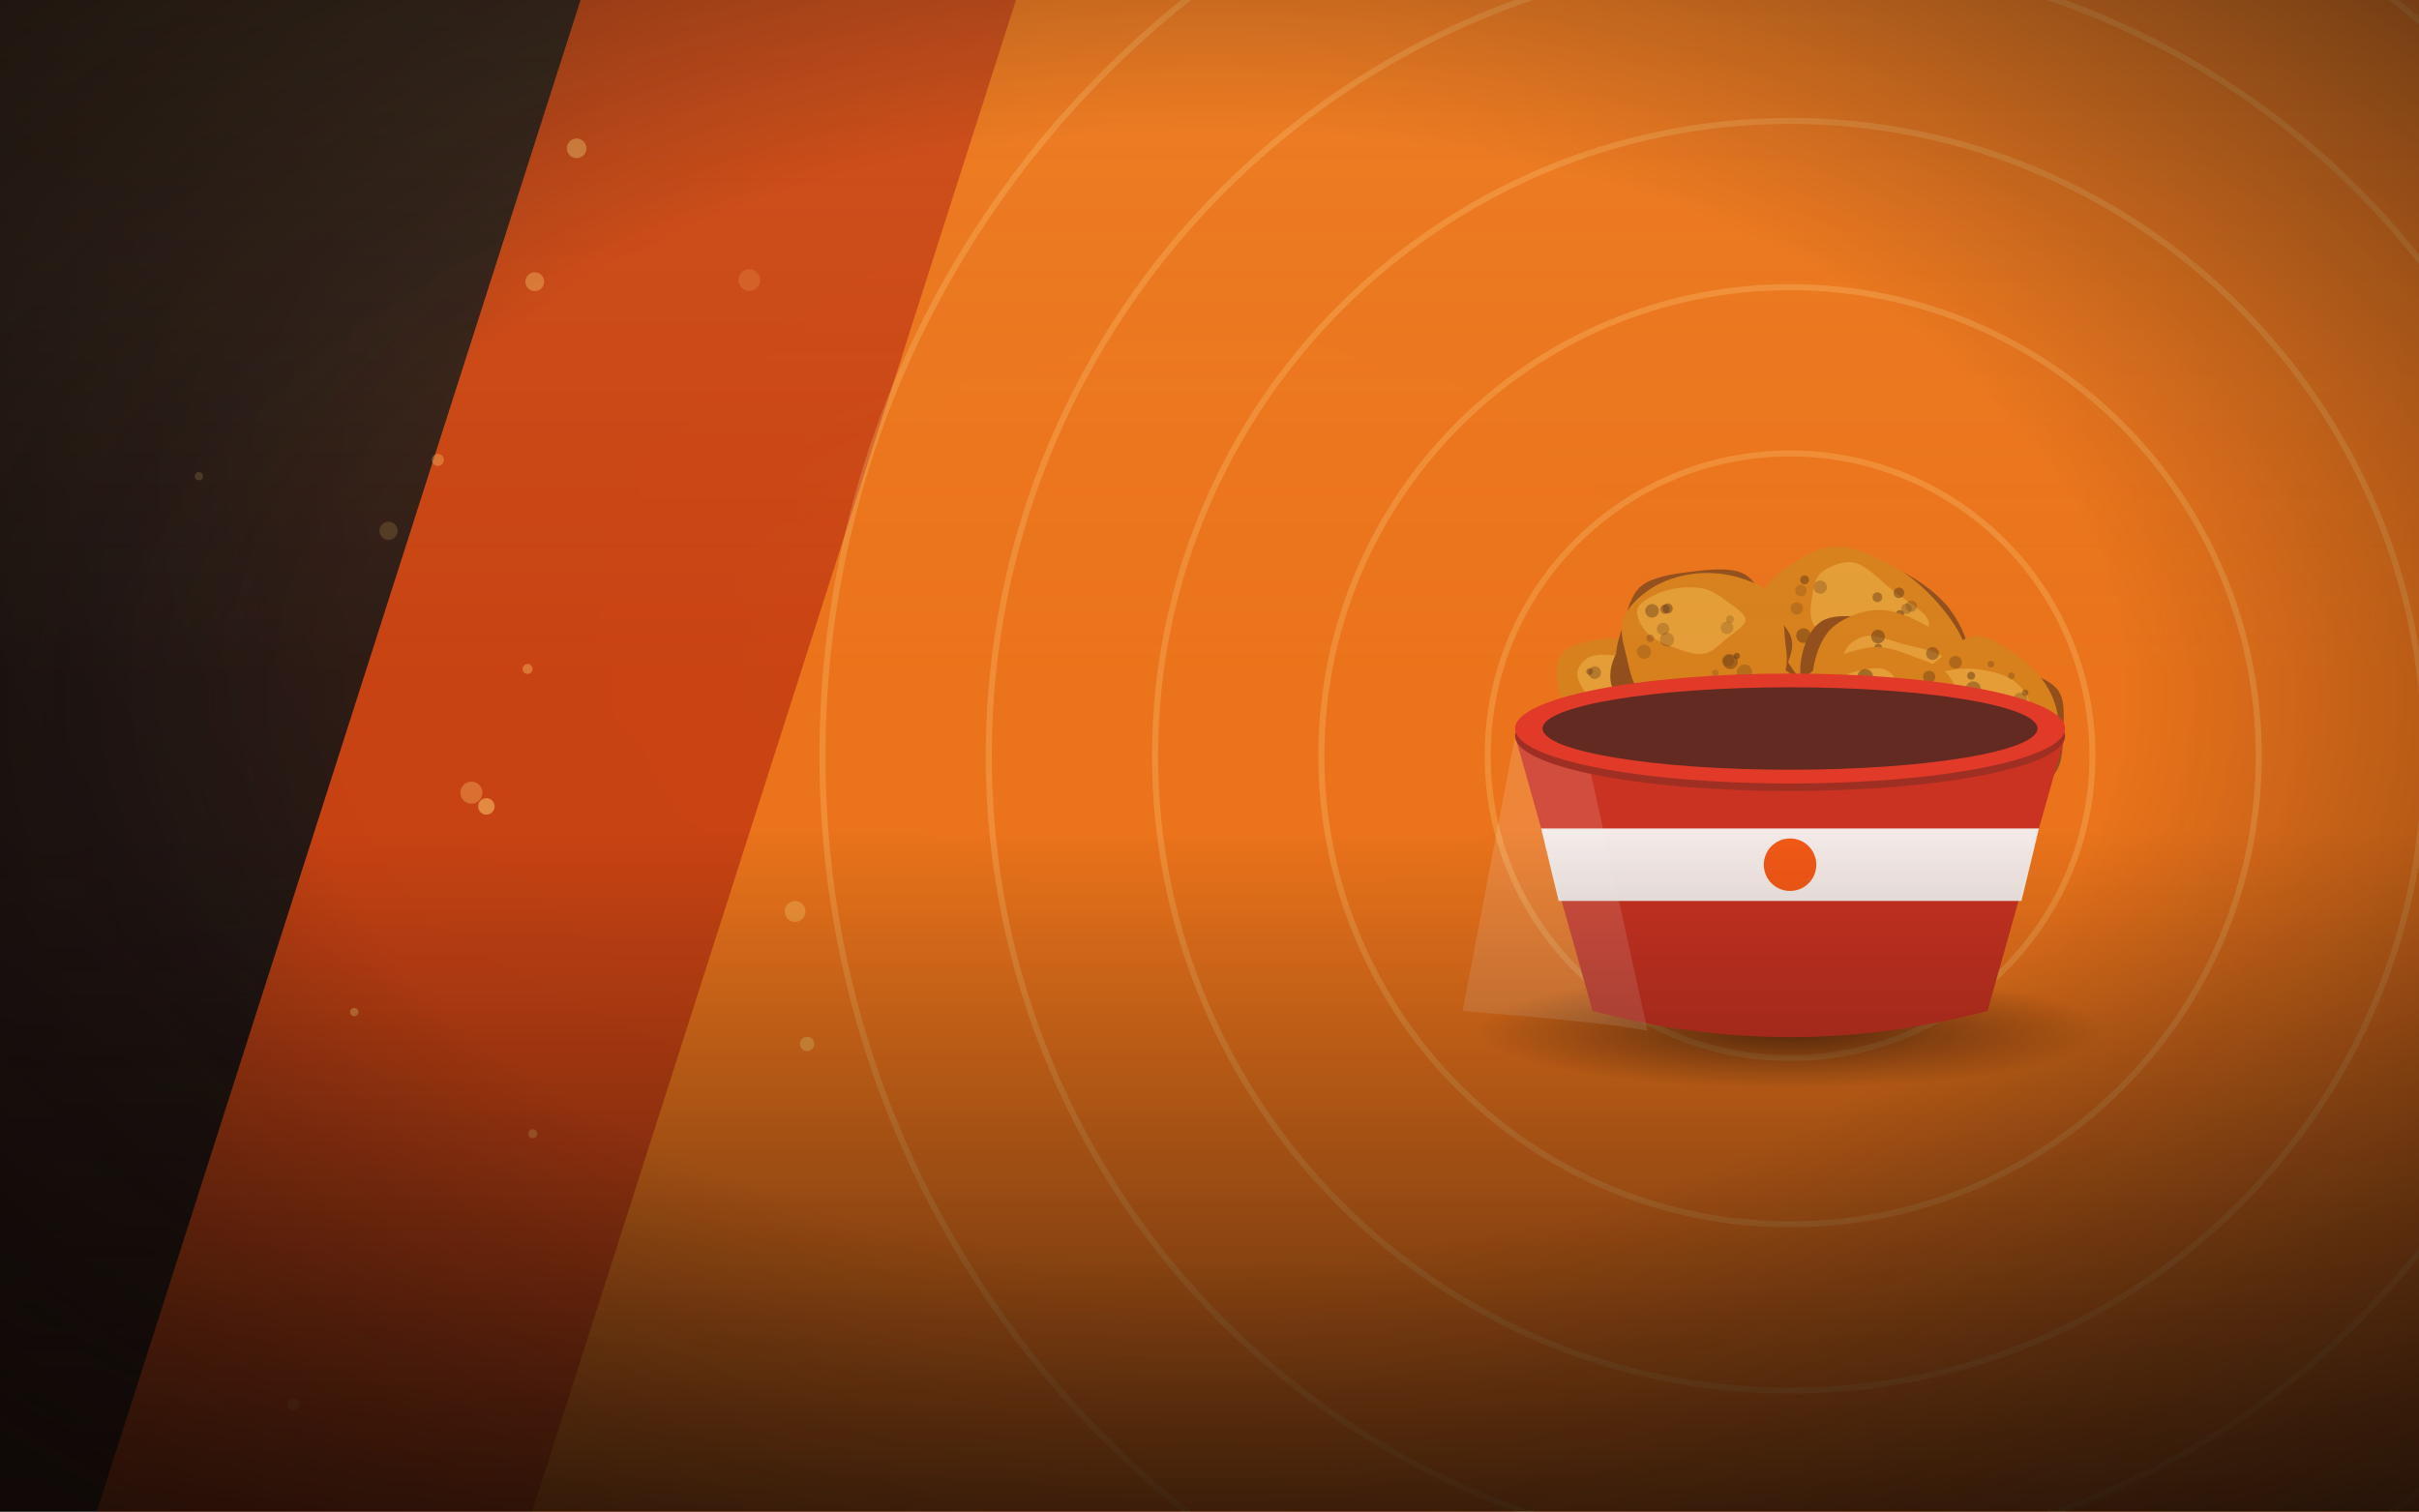
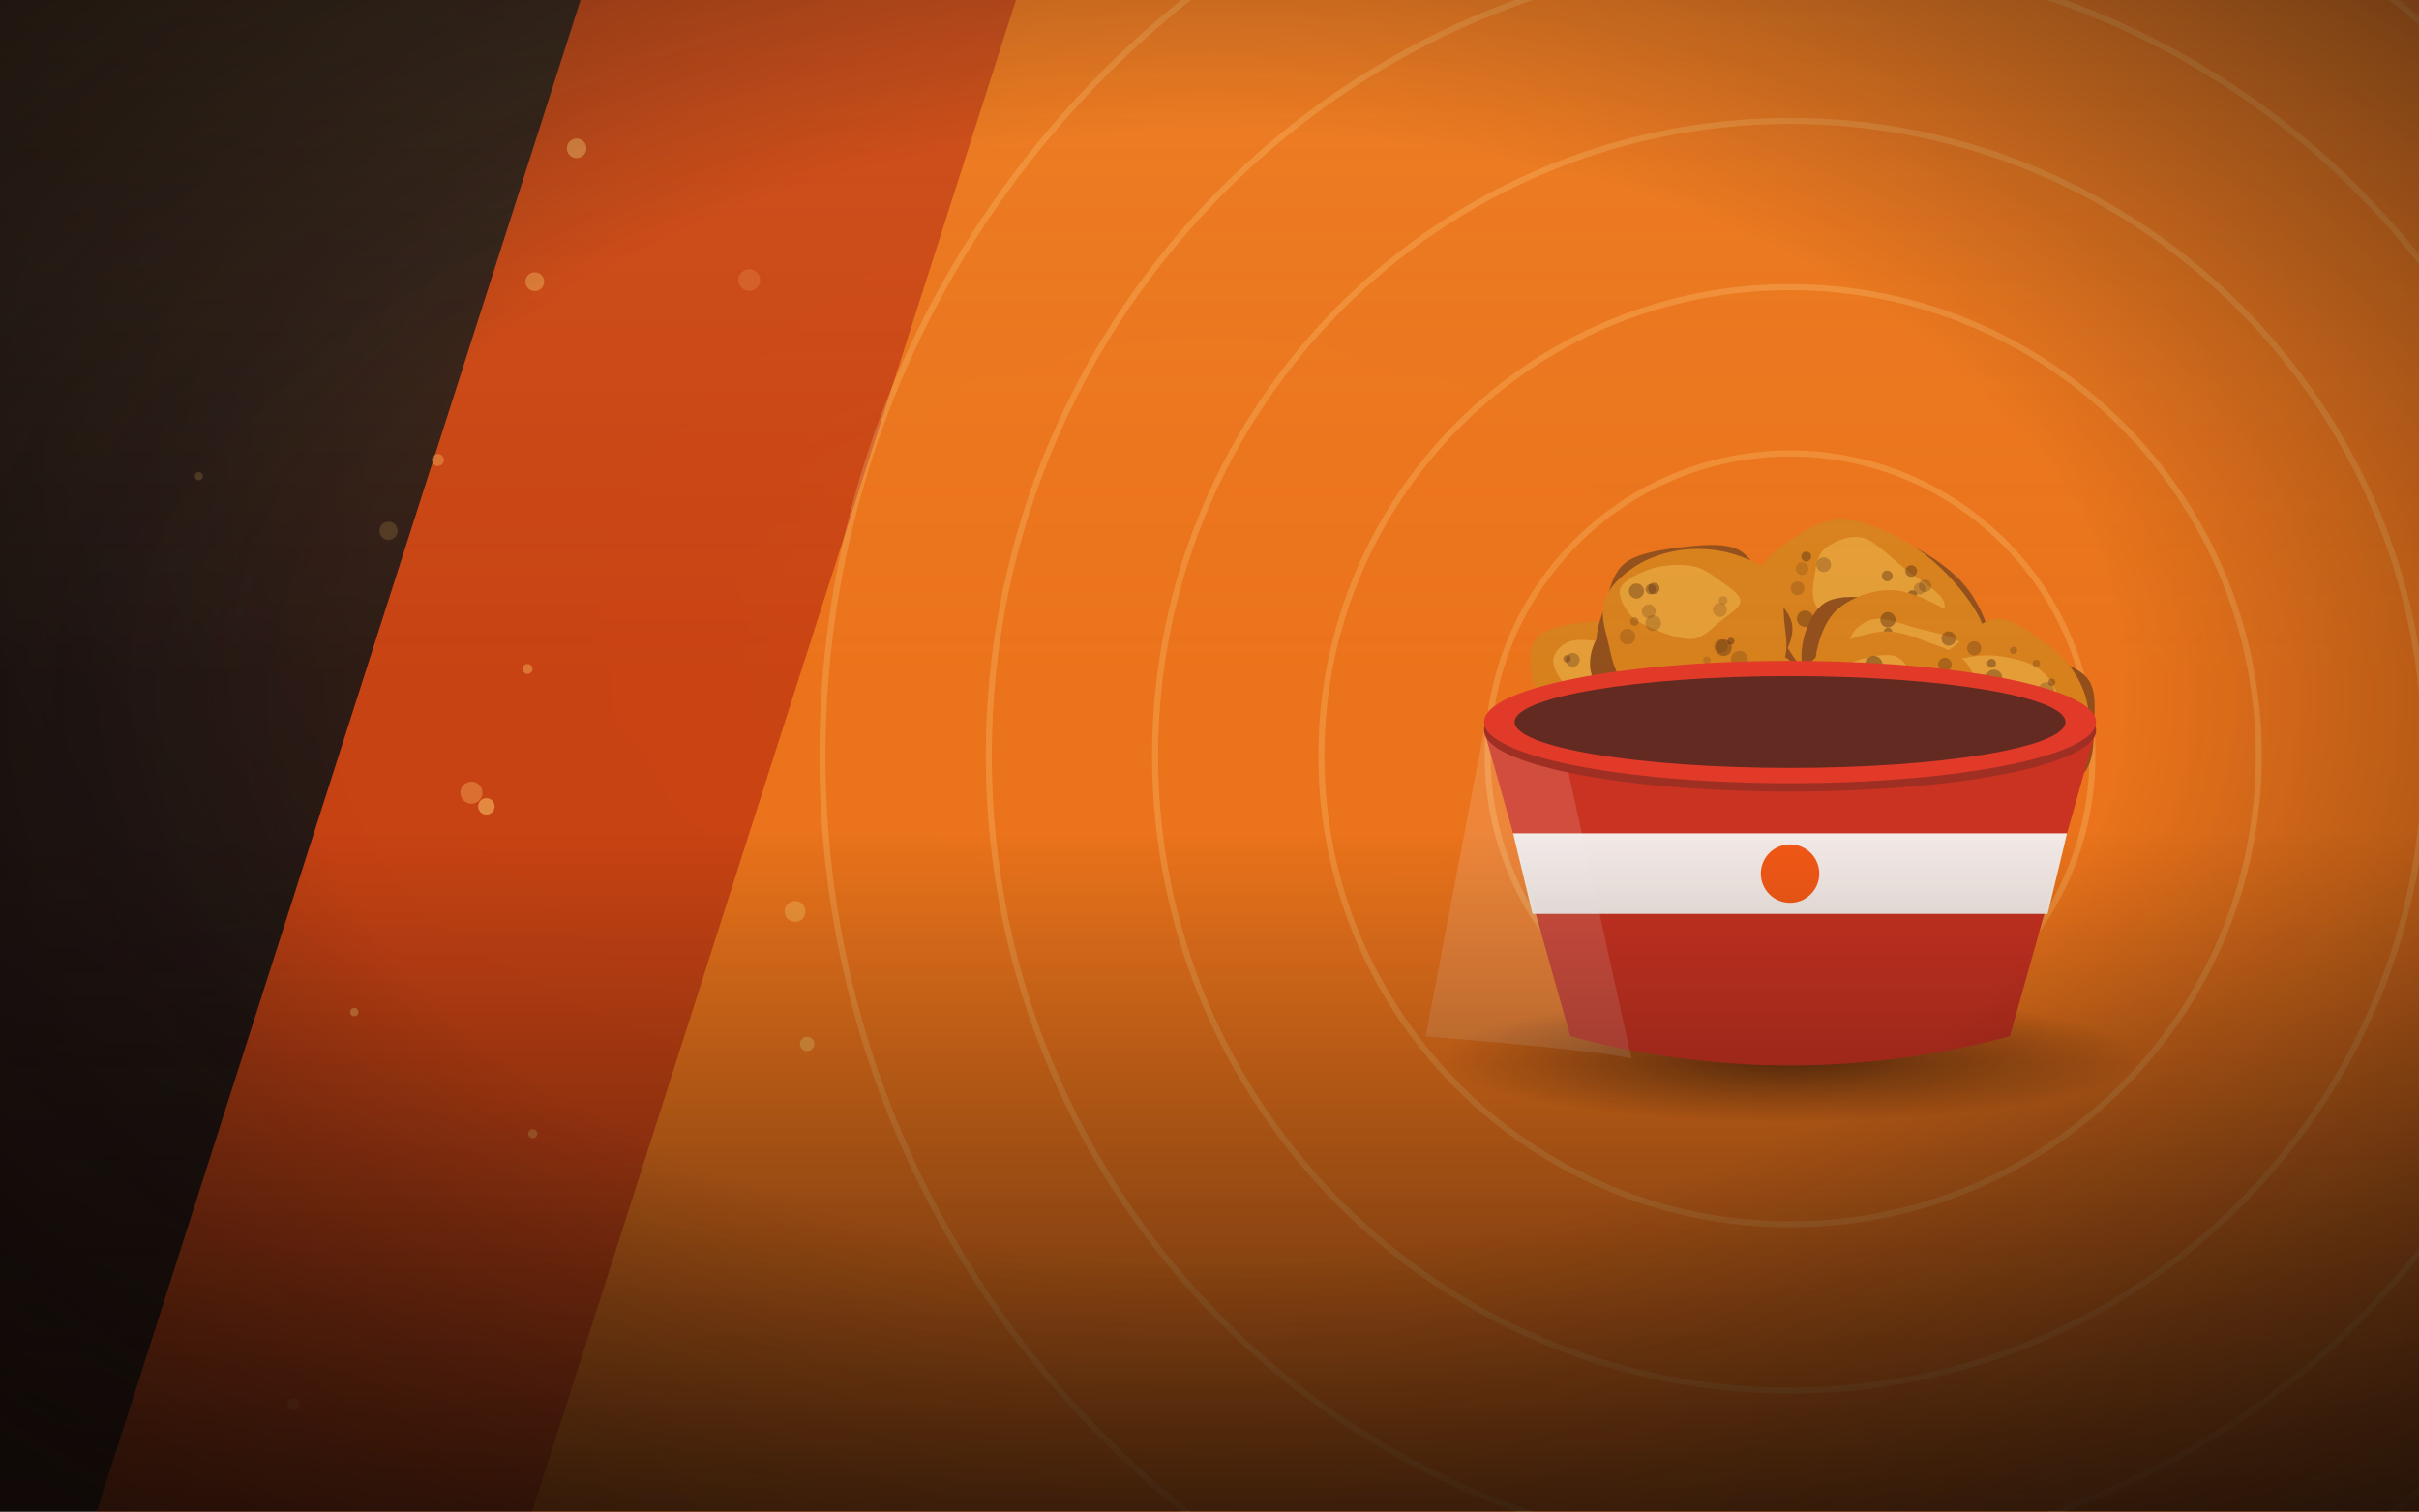
<svg xmlns="http://www.w3.org/2000/svg" viewBox="0 0 1200 750" width="1200" height="750">
  <defs>
    <radialGradient id="ground" cx="50%" cy="32%" r="84%">
      <stop offset="0%" stop-color="hsl(12.11 33% 17%)" />
      <stop offset="58%" stop-color="hsl(12.11 26% 10%)" />
      <stop offset="100%" stop-color="hsl(12.11 22% 6%)" />
    </radialGradient>
    <radialGradient id="keyLight" cx="50%" cy="44%" r="50%">
      <stop offset="0%" stop-color="hsl(26 96% 58% / 0.2)" />
      <stop offset="55%" stop-color="hsl(20 92% 46% / 0.068)" />
      <stop offset="100%" stop-color="hsl(20 90% 40% / 0)" />
    </radialGradient>
    <radialGradient id="dishShadow" cx="50%" cy="50%" r="50%">
      <stop offset="0%" stop-color="hsl(12.11 60% 3% / 0.6)" />
      <stop offset="100%" stop-color="hsl(12.11 60% 3% / 0)" />
    </radialGradient>
    <radialGradient id="vignette" cx="50%" cy="46%" r="72%">
      <stop offset="52%" stop-color="hsl(12.11 40% 4% / 0)" />
      <stop offset="100%" stop-color="hsl(12.11 40% 4% / 0.62)" />
    </radialGradient>
    <linearGradient id="topSheen" x1="0" y1="0" x2="0" y2="1">
      <stop offset="0%" stop-color="hsl(38 100% 72% / 0.11)" />
      <stop offset="45%" stop-color="hsl(38 100% 72% / 0)" />
    </linearGradient>
  </defs>
  <rect width="1200" height="750" fill="url(#ground)" />
  <ellipse cx="600" cy="375" rx="552" ry="330" fill="url(#keyLight)" />
  <defs>
    <linearGradient id="offerScrim" x1="0" y1="0" x2="0" y2="1">
      <stop offset="0%" stop-color="hsl(20 60% 5% / 0)" />
      <stop offset="100%" stop-color="hsl(20 60% 5% / 0.72)" />
    </linearGradient>
  </defs>
  <path d="M288 0 L1200 0 L1200 750 L48 750 z" fill="hsl(16 84% 46%)" opacity="0.9" />
  <path d="M504 0 L1200 0 L1200 750 L264 750 z" fill="hsl(28 92% 54%)" opacity="0.75" />
  <g fill="none" stroke="hsl(44 100% 80% / 0.22)" stroke-width="3">
    <circle cx="888" cy="375" r="150" />
    <circle cx="888" cy="375" r="232.5" />
    <circle cx="888" cy="375" r="315" />
    <circle cx="888" cy="375" r="397.5" />
    <circle cx="888" cy="375" r="480" />
  </g>
  <circle cx="217.2" cy="228.22" r="2.99" fill="hsl(40 100% 72% / 0.324)" />
  <circle cx="400.4" cy="517.99" r="3.56" fill="hsl(40 100% 72% / 0.461)" />
  <circle cx="233.87" cy="393.31" r="5.47" fill="hsl(40 100% 72% / 0.315)" />
  <circle cx="145.58" cy="696.76" r="2.92" fill="hsl(40 100% 72% / 0.216)" />
  <circle cx="371.68" cy="138.96" r="5.38" fill="hsl(40 100% 72% / 0.17)" />
  <circle cx="265.28" cy="139.75" r="4.67" fill="hsl(40 100% 72% / 0.373)" />
  <circle cx="394.42" cy="452.26" r="5.18" fill="hsl(40 100% 72% / 0.361)" />
  <circle cx="261.7" cy="331.93" r="2.47" fill="hsl(40 100% 72% / 0.363)" />
  <circle cx="192.73" cy="263.38" r="4.52" fill="hsl(40 100% 72% / 0.157)" />
  <circle cx="241.28" cy="400.13" r="4.09" fill="hsl(40 100% 72% / 0.497)" />
  <circle cx="286.05" cy="73.59" r="4.86" fill="hsl(40 100% 72% / 0.469)" />
  <circle cx="98.65" cy="236.27" r="2.03" fill="hsl(40 100% 72% / 0.192)" />
  <circle cx="175.76" cy="502.18" r="2.06" fill="hsl(40 100% 72% / 0.437)" />
  <circle cx="264.31" cy="562.55" r="2.26" fill="hsl(40 100% 72% / 0.352)" />
-   <g transform="translate(888 390) scale(0.62)">
+   <g transform="translate(888 390) scale(0.69)">
    <ellipse cx="0" cy="196" rx="250" ry="46" fill="url(#dishShadow)" />
    <g transform="rotate(30.93 64.49 -119.41)">
      <path d="M155.42 -114.41C155.23 -103.11 147.45 -90.61 138.67 -80.76C129.88 -70.91 116.93 -58.77 102.72 -55.31C88.52 -51.86 69.81 -58.36 53.41 -60.04C37.02 -61.73 15.92 -59.14 4.34 -65.42C-7.23 -71.7 -12.47 -86.74 -16.04 -97.72C-19.61 -108.7 -21.4 -121.11 -17.09 -131.31C-12.79 -141.52 -1.7 -151.46 9.79 -158.95C21.29 -166.44 36.48 -173.95 51.89 -176.25C67.3 -178.55 87.59 -177.36 102.24 -172.75C116.89 -168.14 130.94 -158.29 139.8 -148.57C148.66 -138.84 155.61 -125.71 155.42 -114.41Z" fill="hsl(26 68% 34%)" />
      <path d="M154.17 -119.41C156.25 -107.93 156 -90.79 146.65 -82.14C137.3 -73.49 113.88 -71.71 98.07 -67.51C82.25 -63.32 66.76 -55.99 51.77 -56.99C36.78 -57.98 21.13 -66.23 8.13 -73.51C-4.86 -80.78 -21.57 -90.06 -26.19 -100.61C-30.81 -111.17 -24.76 -125.6 -19.59 -136.83C-14.41 -148.06 -7.2 -161.24 4.85 -167.99C16.89 -174.73 37.29 -176.97 52.69 -177.31C68.09 -177.65 83.66 -174.4 97.23 -170.01C110.81 -165.63 124.67 -159.44 134.16 -151.01C143.65 -142.57 152.09 -130.88 154.17 -119.41Z" fill="hsl(32 76% 48%)" />
      <path d="M101.45 -134.52C102.31 -127.3 107.83 -117.4 101.67 -111.65C95.5 -105.9 77.7 -101.41 64.47 -100.03C51.23 -98.66 31.8 -99.28 22.23 -103.42C12.67 -107.55 9.97 -117.96 7.06 -124.84C4.15 -131.72 1.94 -138.17 4.76 -144.67C7.58 -151.18 14.5 -161.3 23.99 -163.89C33.49 -166.47 49.64 -161.67 61.73 -160.18C73.82 -158.68 89.91 -159.21 96.53 -154.93C103.15 -150.66 100.6 -141.73 101.45 -134.52Z" fill="hsl(38 84% 62%)" opacity="0.55" />
      <circle cx="75.32" cy="-146.76" r="3.44" fill="hsl(24 62% 22% / 0.9)" opacity="0.55" />
      <circle cx="82.98" cy="-145.8" r="2.91" fill="hsl(24 62% 22% / 0.9)" opacity="0.41" />
      <circle cx="17.96" cy="-92.58" r="5.87" fill="hsl(24 62% 22% / 0.9)" opacity="0.5" />
      <circle cx="52.8" cy="-149.32" r="3.9" fill="hsl(24 62% 22% / 0.9)" opacity="0.48" />
      <circle cx="65.81" cy="-161.2" r="4.21" fill="hsl(24 62% 22% / 0.9)" opacity="0.52" />
      <circle cx="79.86" cy="-157.18" r="4.5" fill="hsl(24 62% 22% / 0.9)" opacity="0.31" />
      <circle cx="36.54" cy="-117.03" r="4.06" fill="hsl(24 62% 22% / 0.9)" opacity="0.25" />
      <circle cx="77.56" cy="-153.44" r="4.18" fill="hsl(24 62% 22% / 0.9)" opacity="0.31" />
      <circle cx="133.28" cy="-107.67" r="3.01" fill="hsl(24 62% 22% / 0.9)" opacity="0.48" />
      <circle cx="89.33" cy="-104.78" r="3.97" fill="hsl(24 62% 22% / 0.9)" opacity="0.5" />
      <circle cx="-4.29" cy="-131.34" r="3.58" fill="hsl(24 62% 22% / 0.9)" opacity="0.51" />
      <circle cx="2.11" cy="-108.5" r="4.92" fill="hsl(24 62% 22% / 0.9)" opacity="0.27" />
      <circle cx="-2.39" cy="-122.4" r="4.58" fill="hsl(24 62% 22% / 0.9)" opacity="0.23" />
      <circle cx="9.49" cy="-132.75" r="5.28" fill="hsl(24 62% 22% / 0.9)" opacity="0.32" />
    </g>
    <g transform="rotate(23.12 -113.77 -61.46)">
      <path d="M-35.21 -56.46C-36.34 -46.77 -38 -36.42 -45.56 -28.77C-53.12 -21.11 -67.18 -14.74 -80.56 -10.52C-93.94 -6.29 -112.63 -1.34 -125.85 -3.4C-139.07 -5.45 -150.78 -16.06 -159.89 -22.84C-168.99 -29.63 -176.91 -36.4 -180.47 -44.09C-184.03 -51.78 -184.76 -61.38 -181.24 -68.97C-177.71 -76.56 -168.61 -83.21 -159.3 -89.65C-150 -96.08 -137.8 -106.46 -125.41 -107.57C-113.02 -108.68 -99.38 -99.78 -84.94 -96.33C-70.51 -92.89 -47.07 -93.54 -38.78 -86.9C-30.5 -80.25 -34.08 -66.15 -35.21 -56.46Z" fill="hsl(26 68% 34%)" />
      <path d="M-24.39 -61.46C-24.05 -52.02 -34.22 -41.17 -43.02 -32.74C-51.82 -24.3 -63.28 -15.33 -77.18 -10.85C-91.08 -6.37 -112.68 -3 -126.43 -5.85C-140.19 -8.71 -149.84 -20.93 -159.71 -27.97C-169.58 -35.02 -179.92 -40.06 -185.66 -48.12C-191.41 -56.19 -197.34 -67.72 -194.18 -76.37C-191.01 -85.02 -178.14 -93.99 -166.68 -100.03C-155.22 -106.07 -139.82 -111.32 -125.42 -112.62C-111.01 -113.91 -93.65 -111.7 -80.25 -107.82C-66.86 -103.94 -54.35 -97.09 -45.04 -89.36C-35.73 -81.63 -24.73 -70.89 -24.39 -61.46Z" fill="hsl(32 76% 48%)" />
      <path d="M-71.36 -73.5C-72.92 -68.06 -82.51 -63.09 -89.81 -59.18C-97.12 -55.27 -104.93 -51.75 -115.18 -50.02C-125.42 -48.29 -141.13 -46.53 -151.28 -48.81C-161.43 -51.09 -172.61 -58.09 -176.07 -63.71C-179.53 -69.33 -177.11 -77.6 -172.07 -82.54C-167.03 -87.48 -155.46 -90.48 -145.82 -93.36C-136.17 -96.24 -125.08 -100.09 -114.19 -99.83C-103.29 -99.57 -87.58 -96.2 -80.44 -91.82C-73.31 -87.43 -69.79 -78.94 -71.36 -73.5Z" fill="hsl(38 84% 62%)" opacity="0.55" />
      <circle cx="-77.07" cy="-87.45" r="3.37" fill="hsl(24 62% 22% / 0.9)" opacity="0.44" />
      <circle cx="-72.34" cy="-46.56" r="6.29" fill="hsl(24 62% 22% / 0.9)" opacity="0.35" />
      <circle cx="-87.01" cy="-98.64" r="5.02" fill="hsl(24 62% 22% / 0.9)" opacity="0.41" />
      <circle cx="-80.64" cy="-89.74" r="6.43" fill="hsl(24 62% 22% / 0.9)" opacity="0.27" />
      <circle cx="-168.46" cy="-70.8" r="2.69" fill="hsl(24 62% 22% / 0.9)" opacity="0.46" />
      <circle cx="-96.59" cy="-34.49" r="4.04" fill="hsl(24 62% 22% / 0.9)" opacity="0.24" />
      <circle cx="-78.5" cy="-94.22" r="3.49" fill="hsl(24 62% 22% / 0.9)" opacity="0.26" />
      <circle cx="-117.15" cy="-24.09" r="3.95" fill="hsl(24 62% 22% / 0.9)" opacity="0.47" />
      <circle cx="-110.41" cy="-73.52" r="2.63" fill="hsl(24 62% 22% / 0.9)" opacity="0.25" />
      <circle cx="-149.36" cy="-53.8" r="3.02" fill="hsl(24 62% 22% / 0.9)" opacity="0.48" />
      <circle cx="-144.44" cy="-72.12" r="3.67" fill="hsl(24 62% 22% / 0.9)" opacity="0.5" />
      <circle cx="-133.92" cy="-50.71" r="5.61" fill="hsl(24 62% 22% / 0.9)" opacity="0.29" />
      <circle cx="-82.89" cy="-30.17" r="4.69" fill="hsl(24 62% 22% / 0.9)" opacity="0.25" />
      <circle cx="-164.35" cy="-71.65" r="5.02" fill="hsl(24 62% 22% / 0.9)" opacity="0.37" />
    </g>
    <g transform="rotate(37.9 92.81 -60.53)">
      <path d="M194.74 -55.53C194.82 -45.15 171.17 -33.32 159.88 -24.28C148.58 -15.24 140.55 -8.29 126.96 -1.32C113.36 5.66 92.95 19.14 78.31 17.59C63.67 16.04 51.48 -1.57 39.13 -10.61C26.77 -19.65 11.37 -25.74 4.18 -36.66C-3 -47.58 -8.81 -64.66 -3.99 -76.14C0.83 -87.61 19.07 -98.29 33.09 -105.5C47.11 -112.71 64.62 -118.9 80.14 -119.4C95.66 -119.91 113 -114.02 126.2 -108.55C139.41 -103.07 147.94 -95.38 159.37 -86.54C170.79 -77.71 194.65 -65.91 194.74 -55.53Z" fill="hsl(26 68% 34%)" />
      <path d="M185.78 -60.53C184.48 -47.94 179.77 -33.58 169.93 -24.59C160.1 -15.61 141.94 -12.28 126.78 -6.6C111.61 -0.93 93.71 10.81 78.93 9.46C64.15 8.1 49.15 -5.93 38.09 -14.75C27.04 -23.57 17.93 -32.74 12.59 -43.45C7.24 -54.16 3.15 -67.39 6.04 -79C8.93 -90.62 17.63 -105.3 29.92 -113.15C42.22 -121 62.77 -124.45 79.81 -126.08C96.85 -127.72 115.82 -127.3 132.14 -122.97C148.46 -118.64 168.8 -110.51 177.74 -100.1C186.68 -89.7 187.08 -73.11 185.78 -60.53Z" fill="hsl(32 76% 48%)" />
      <path d="M137.37 -76.26C137.22 -69.37 131.2 -61.39 123.64 -55.81C116.09 -50.24 104.01 -44.48 92.05 -42.81C80.09 -41.14 62.81 -42.2 51.89 -45.81C40.96 -49.42 30.07 -57.55 26.49 -64.46C22.91 -71.36 25.21 -81.18 30.43 -87.23C35.64 -93.28 47.38 -96.51 57.79 -100.74C68.21 -104.96 81.79 -113.18 92.91 -112.59C104.04 -111.99 117.13 -103.21 124.54 -97.15C131.95 -91.1 137.52 -83.15 137.37 -76.26Z" fill="hsl(38 84% 62%)" opacity="0.55" />
      <circle cx="82.95" cy="-84.8" r="5.23" fill="hsl(24 62% 22% / 0.9)" opacity="0.39" />
      <circle cx="88.61" cy="-16.24" r="5.1" fill="hsl(24 62% 22% / 0.9)" opacity="0.52" />
      <circle cx="81.4" cy="-56.64" r="4.89" fill="hsl(24 62% 22% / 0.9)" opacity="0.37" />
      <circle cx="130.9" cy="-85.19" r="6.48" fill="hsl(24 62% 22% / 0.9)" opacity="0.44" />
      <circle cx="87.19" cy="-11.93" r="5.84" fill="hsl(24 62% 22% / 0.9)" opacity="0.34" />
      <circle cx="125.13" cy="-64.33" r="2.55" fill="hsl(24 62% 22% / 0.9)" opacity="0.47" />
      <circle cx="44.37" cy="-86.36" r="3.15" fill="hsl(24 62% 22% / 0.9)" opacity="0.5" />
      <circle cx="90.53" cy="-54.21" r="5.9" fill="hsl(24 62% 22% / 0.9)" opacity="0.44" />
      <circle cx="81.56" cy="-109.47" r="5.16" fill="hsl(24 62% 22% / 0.9)" opacity="0.46" />
      <circle cx="38.83" cy="-93.34" r="5.49" fill="hsl(24 62% 22% / 0.9)" opacity="0.52" />
      <circle cx="95.63" cy="-113.52" r="6.09" fill="hsl(24 62% 22% / 0.9)" opacity="0.28" />
      <circle cx="76.01" cy="-8.96" r="3.75" fill="hsl(24 62% 22% / 0.9)" opacity="0.32" />
      <circle cx="149.35" cy="-51.82" r="4.82" fill="hsl(24 62% 22% / 0.9)" opacity="0.49" />
      <circle cx="166.82" cy="-58.77" r="3.18" fill="hsl(24 62% 22% / 0.9)" opacity="0.32" />
    </g>
    <g transform="rotate(5.13 153.66 -54.87)">
      <path d="M219.25 -49.87C219.86 -38.87 221.61 -25.59 215.89 -15.88C210.18 -6.17 197.17 3.23 184.96 8.39C172.76 13.54 156.08 16.74 142.68 15.06C129.28 13.38 114.95 6.08 104.55 -1.69C94.15 -9.46 83.74 -20.62 80.29 -31.56C76.84 -42.49 78.94 -57.05 83.83 -67.3C88.72 -77.56 99.66 -86.11 109.63 -93.07C119.6 -100.03 132.07 -108.39 143.65 -109.07C155.23 -109.76 167.66 -101.73 179.09 -97.2C190.52 -92.67 205.56 -89.77 212.26 -81.88C218.95 -73.99 218.65 -60.87 219.25 -49.87Z" fill="hsl(26 68% 34%)" />
      <path d="M214.91 -54.87C215.68 -45.23 214.43 -33.45 208.94 -24.68C203.44 -15.9 192.97 -7.83 181.95 -2.22C170.94 3.4 155.25 10.27 142.86 9.02C130.47 7.77 117.76 -2.03 107.62 -9.7C97.47 -17.36 85.22 -26.73 81.99 -36.98C78.76 -47.23 83.18 -61.45 88.22 -71.21C93.26 -80.96 103.16 -87.46 112.24 -95.51C121.33 -103.56 131.37 -118.01 142.73 -119.52C154.09 -121.04 170.11 -110.76 180.38 -104.6C190.64 -98.44 198.56 -90.83 204.32 -82.55C210.07 -74.26 214.14 -64.52 214.91 -54.87Z" fill="hsl(32 76% 48%)" />
      <path d="M190.51 -68.86C190.96 -62.73 184.86 -54.95 178.69 -49.73C172.53 -44.5 162.13 -37.96 153.51 -37.5C144.88 -37.03 135.02 -43.36 126.96 -46.92C118.91 -50.47 109.33 -53.34 105.16 -58.81C100.99 -64.27 98.31 -74.38 101.94 -79.71C105.58 -85.04 118.7 -88.62 126.97 -90.78C135.24 -92.95 143.39 -93.41 151.57 -92.68C159.74 -91.96 169.54 -90.42 176.03 -86.45C182.52 -82.48 190.07 -74.98 190.51 -68.86Z" fill="hsl(38 84% 62%)" opacity="0.55" />
      <circle cx="137.87" cy="-37.21" r="5.55" fill="hsl(24 62% 22% / 0.9)" opacity="0.33" />
      <circle cx="128.41" cy="-35.34" r="5.69" fill="hsl(24 62% 22% / 0.9)" opacity="0.22" />
      <circle cx="156.82" cy="-97.99" r="2.62" fill="hsl(24 62% 22% / 0.9)" opacity="0.34" />
      <circle cx="149.13" cy="-11.92" r="4.34" fill="hsl(24 62% 22% / 0.9)" opacity="0.45" />
      <circle cx="117.47" cy="-33.57" r="4.56" fill="hsl(24 62% 22% / 0.9)" opacity="0.41" />
      <circle cx="182.79" cy="-71.57" r="5.74" fill="hsl(24 62% 22% / 0.9)" opacity="0.3" />
      <circle cx="128.52" cy="-96.91" r="5.1" fill="hsl(24 62% 22% / 0.9)" opacity="0.36" />
      <circle cx="204.08" cy="-41.33" r="3.87" fill="hsl(24 62% 22% / 0.9)" opacity="0.4" />
      <circle cx="186.23" cy="-77.64" r="2.6" fill="hsl(24 62% 22% / 0.9)" opacity="0.44" />
      <circle cx="144.57" cy="-76.98" r="6.01" fill="hsl(24 62% 22% / 0.9)" opacity="0.43" />
      <circle cx="174.03" cy="-90.11" r="2.74" fill="hsl(24 62% 22% / 0.9)" opacity="0.31" />
      <circle cx="188.56" cy="-33.79" r="5.94" fill="hsl(24 62% 22% / 0.9)" opacity="0.33" />
      <circle cx="152.15" cy="-51.35" r="4.37" fill="hsl(24 62% 22% / 0.9)" opacity="0.43" />
      <circle cx="141.93" cy="-87.33" r="3.2" fill="hsl(24 62% 22% / 0.9)" opacity="0.5" />
    </g>
    <g transform="rotate(25.03 -54.47 -65.27)">
      <path d="M33.19 -60.27C34.08 -50.27 27.94 -36.53 18.41 -29.14C8.87 -21.75 -9.95 -19.5 -24 -15.92C-38.04 -12.34 -52.6 -6.53 -65.85 -7.66C-79.09 -8.79 -90.74 -16.77 -103.46 -22.68C-116.18 -28.6 -135.24 -33.95 -142.15 -43.16C-149.06 -52.37 -150.56 -68.2 -144.91 -77.93C-139.25 -87.65 -121.04 -94.05 -108.22 -101.51C-95.4 -108.98 -82.36 -121.7 -67.97 -122.73C-53.59 -123.76 -35.4 -113.3 -21.89 -107.7C-8.37 -102.1 3.93 -97.05 13.11 -89.15C22.29 -81.24 32.31 -70.27 33.19 -60.27Z" fill="hsl(26 68% 34%)" />
      <path d="M30.21 -65.27C30.68 -55.67 23.25 -43.51 14.4 -35.85C5.55 -28.19 -9.47 -23.36 -22.89 -19.31C-36.3 -15.25 -52.5 -10.25 -66.09 -11.53C-79.68 -12.8 -94.38 -20.32 -104.44 -26.94C-114.49 -33.55 -120.61 -42.09 -126.4 -51.23C-132.18 -60.38 -143.13 -73.32 -139.15 -81.8C-135.17 -90.29 -114.87 -96.71 -102.53 -102.15C-90.19 -107.58 -78.48 -112.74 -65.09 -114.41C-51.71 -116.09 -35.01 -115.68 -22.24 -112.19C-9.46 -108.7 2.82 -101.3 11.56 -93.48C20.3 -85.66 29.73 -74.88 30.21 -65.27Z" fill="hsl(32 76% 48%)" />
      <path d="M-21.31 -78.7C-21.86 -72.96 -22.02 -66.09 -27.96 -62.23C-33.91 -58.38 -46.69 -56.7 -56.96 -55.57C-67.23 -54.44 -80.19 -53.19 -89.59 -55.45C-98.99 -57.72 -109.4 -63.72 -113.34 -69.18C-117.29 -74.63 -116.4 -81.99 -113.24 -88.2C-110.09 -94.4 -103.88 -103.8 -94.39 -106.39C-84.9 -108.99 -67.93 -105.41 -56.31 -103.78C-44.7 -102.15 -30.52 -100.82 -24.68 -96.64C-18.85 -92.46 -20.77 -84.43 -21.31 -78.7Z" fill="hsl(38 84% 62%)" opacity="0.55" />
      <circle cx="-75.99" cy="-56.65" r="2.96" fill="hsl(24 62% 22% / 0.9)" opacity="0.22" />
      <circle cx="-78.95" cy="-59.53" r="3.27" fill="hsl(24 62% 22% / 0.9)" opacity="0.48" />
      <circle cx="-33.85" cy="-87.56" r="4.85" fill="hsl(24 62% 22% / 0.9)" opacity="0.41" />
      <circle cx="-63.4" cy="-53.15" r="4.84" fill="hsl(24 62% 22% / 0.9)" opacity="0.38" />
      <circle cx="-103.11" cy="-83.56" r="3.87" fill="hsl(24 62% 22% / 0.9)" opacity="0.45" />
      <circle cx="-61.81" cy="-66.17" r="3.67" fill="hsl(24 62% 22% / 0.9)" opacity="0.36" />
      <circle cx="-42.51" cy="-62.48" r="4.66" fill="hsl(24 62% 22% / 0.9)" opacity="0.26" />
      <circle cx="-76.82" cy="-74.31" r="5.08" fill="hsl(24 62% 22% / 0.9)" opacity="0.55" />
      <circle cx="-84.97" cy="-34.32" r="3.05" fill="hsl(24 62% 22% / 0.9)" opacity="0.28" />
      <circle cx="-23.9" cy="-97.56" r="6.45" fill="hsl(24 62% 22% / 0.9)" opacity="0.37" />
      <circle cx="-17.51" cy="-68.03" r="3" fill="hsl(24 62% 22% / 0.9)" opacity="0.23" />
      <circle cx="-69.7" cy="-66.71" r="6.13" fill="hsl(24 62% 22% / 0.9)" opacity="0.47" />
      <circle cx="-65.96" cy="-62.79" r="2.81" fill="hsl(24 62% 22% / 0.9)" opacity="0.33" />
      <circle cx="-53.49" cy="-20.34" r="6.38" fill="hsl(24 62% 22% / 0.9)" opacity="0.39" />
    </g>
    <g transform="rotate(-0.46 -68.79 -119.72)">
      <path d="M1.56 -114.72C2.52 -105.08 -3.68 -93.49 -10.22 -84.32C-16.76 -75.15 -26.32 -63.59 -37.68 -59.68C-49.04 -55.77 -65.44 -58.91 -78.38 -60.85C-91.33 -62.79 -105.34 -65.11 -115.33 -71.34C-125.32 -77.58 -135.34 -88.45 -138.33 -98.23C-141.32 -108.01 -136.61 -119.58 -133.26 -130.01C-129.91 -140.44 -127.3 -153.89 -118.24 -160.82C-109.18 -167.75 -92.37 -170.05 -78.92 -171.59C-65.46 -173.12 -48.03 -174.93 -37.53 -170.03C-27.03 -165.12 -22.44 -151.38 -15.93 -142.17C-9.41 -132.95 0.61 -124.37 1.56 -114.72Z" fill="hsl(26 68% 34%)" />
      <path d="M-4.32 -119.72C-3.67 -109.31 0 -94.7 -6.66 -87.47C-13.31 -80.23 -32.5 -78.76 -44.25 -76.31C-56 -73.85 -64.89 -73.14 -77.16 -72.76C-89.42 -72.37 -108.85 -68.63 -117.85 -73.99C-126.86 -79.35 -128.66 -94.76 -131.19 -104.92C-133.73 -115.09 -136.51 -126.02 -133.06 -134.97C-129.62 -143.92 -119.77 -152.84 -110.54 -158.64C-101.31 -164.44 -89.12 -168.38 -77.71 -169.78C-66.29 -171.19 -53.23 -170.34 -42.04 -167.04C-30.85 -163.73 -16.85 -157.84 -10.56 -149.95C-4.27 -142.07 -4.98 -130.14 -4.32 -119.72Z" fill="hsl(32 76% 48%)" />
      <path d="M-35.56 -132.74C-35.61 -127.87 -44.63 -122.72 -50.3 -118.23C-55.96 -113.73 -62.06 -106.82 -69.55 -105.78C-77.05 -104.73 -87.69 -108.98 -95.26 -111.96C-102.84 -114.95 -110.66 -118.46 -115.02 -123.69C-119.39 -128.91 -124.25 -137.79 -121.45 -143.31C-118.64 -148.84 -106.78 -154.35 -98.2 -156.83C-89.62 -159.31 -78.01 -159.73 -69.97 -158.17C-61.93 -156.6 -55.71 -151.67 -49.98 -147.43C-44.24 -143.19 -35.5 -137.61 -35.56 -132.74Z" fill="hsl(38 84% 62%)" opacity="0.55" />
      <circle cx="-97.76" cy="-142.31" r="4.06" fill="hsl(24 62% 22% / 0.9)" opacity="0.51" />
      <circle cx="-47.98" cy="-133.3" r="3.13" fill="hsl(24 62% 22% / 0.9)" opacity="0.24" />
      <circle cx="-98.42" cy="-117.35" r="5.65" fill="hsl(24 62% 22% / 0.9)" opacity="0.27" />
      <circle cx="-42.66" cy="-103.86" r="2.55" fill="hsl(24 62% 22% / 0.9)" opacity="0.54" />
      <circle cx="-111.92" cy="-118.62" r="3.06" fill="hsl(24 62% 22% / 0.9)" opacity="0.34" />
      <circle cx="-49.81" cy="-100.37" r="4.95" fill="hsl(24 62% 22% / 0.9)" opacity="0.26" />
      <circle cx="-36.68" cy="-90.84" r="6.14" fill="hsl(24 62% 22% / 0.9)" opacity="0.29" />
      <circle cx="-110.28" cy="-140.51" r="5.45" fill="hsl(24 62% 22% / 0.9)" opacity="0.45" />
      <circle cx="-99.99" cy="-141.74" r="3.72" fill="hsl(24 62% 22% / 0.9)" opacity="0.44" />
      <circle cx="-50.36" cy="-126.51" r="5.06" fill="hsl(24 62% 22% / 0.9)" opacity="0.24" />
      <circle cx="-47.98" cy="-99.32" r="5.98" fill="hsl(24 62% 22% / 0.9)" opacity="0.45" />
      <circle cx="-116.99" cy="-107.82" r="5.67" fill="hsl(24 62% 22% / 0.9)" opacity="0.26" />
      <circle cx="-60.02" cy="-90.34" r="2.7" fill="hsl(24 62% 22% / 0.9)" opacity="0.24" />
      <circle cx="-101.53" cy="-125.89" r="4.98" fill="hsl(24 62% 22% / 0.9)" opacity="0.28" />
    </g>
    <g transform="rotate(-29.42 60.11 -50.67)">
      <path d="M128.8 -45.67C130.15 -36.19 135.03 -23.68 129.09 -15.47C123.15 -7.26 106.39 0.35 93.15 3.61C79.9 6.88 64.02 5.31 49.6 4.1C35.18 2.89 15.84 2.47 6.63 -3.63C-2.58 -9.73 -1.21 -22.83 -5.66 -32.51C-10.11 -42.19 -22.61 -52.89 -20.07 -61.7C-17.53 -70.52 -1.91 -79.19 9.58 -85.39C21.07 -91.58 34.95 -97.28 48.88 -98.87C62.81 -100.47 81.14 -99.39 93.16 -94.97C105.18 -90.54 115.07 -80.55 121.01 -72.33C126.95 -64.11 127.45 -55.15 128.8 -45.67Z" fill="hsl(26 68% 34%)" />
      <path d="M136.84 -50.67C138.2 -41.28 135.49 -29.42 128.55 -20.71C121.6 -11.99 108.5 -2.48 95.17 1.63C81.84 5.75 62.7 6.2 48.57 4.01C34.43 1.81 22.16 -5.19 10.36 -11.56C-1.45 -17.92 -17.26 -25.03 -22.24 -34.2C-27.21 -43.37 -24.51 -57.01 -19.48 -66.59C-14.45 -76.17 -3.31 -84.78 7.94 -91.68C19.19 -98.58 33.7 -106.44 48.01 -107.98C62.32 -109.51 81.72 -106.05 93.78 -100.9C105.84 -95.74 113.19 -85.42 120.36 -77.05C127.54 -68.68 135.48 -60.06 136.84 -50.67Z" fill="hsl(32 76% 48%)" />
      <path d="M98.7 -63.32C98.87 -56.88 99.86 -47.9 93.21 -43.78C86.55 -39.66 69.27 -38.62 58.76 -38.6C48.25 -38.57 39.6 -41.14 30.14 -43.63C20.68 -46.13 6.01 -48.78 1.99 -53.55C-2.03 -58.32 1.93 -66.79 6.02 -72.27C10.1 -77.76 17.48 -83.13 26.5 -86.46C35.52 -89.8 49.18 -92.97 60.12 -92.28C71.07 -91.6 85.74 -87.2 92.17 -82.37C98.6 -77.55 98.52 -69.75 98.7 -63.32Z" fill="hsl(38 84% 62%)" opacity="0.55" />
      <circle cx="43.76" cy="-65.82" r="3.78" fill="hsl(24 62% 22% / 0.9)" opacity="0.5" />
      <circle cx="77.28" cy="-58.63" r="5.28" fill="hsl(24 62% 22% / 0.9)" opacity="0.24" />
      <circle cx="-1.76" cy="-42.85" r="2.83" fill="hsl(24 62% 22% / 0.9)" opacity="0.28" />
      <circle cx="51.58" cy="-84.68" r="4.24" fill="hsl(24 62% 22% / 0.9)" opacity="0.38" />
      <circle cx="96.22" cy="-52.62" r="4.9" fill="hsl(24 62% 22% / 0.9)" opacity="0.53" />
      <circle cx="59.83" cy="-47.06" r="3.25" fill="hsl(24 62% 22% / 0.9)" opacity="0.47" />
      <circle cx="100.63" cy="-17.59" r="4.14" fill="hsl(24 62% 22% / 0.9)" opacity="0.37" />
      <circle cx="122.72" cy="-57.44" r="4.92" fill="hsl(24 62% 22% / 0.9)" opacity="0.4" />
      <circle cx="120.27" cy="-47.67" r="2.91" fill="hsl(24 62% 22% / 0.9)" opacity="0.25" />
      <circle cx="64.65" cy="-76.46" r="5.78" fill="hsl(24 62% 22% / 0.9)" opacity="0.55" />
      <circle cx="28.18" cy="-63.94" r="5.15" fill="hsl(24 62% 22% / 0.9)" opacity="0.51" />
      <circle cx="31.15" cy="-41.86" r="4.02" fill="hsl(24 62% 22% / 0.9)" opacity="0.52" />
      <circle cx="78.14" cy="-82.52" r="6.29" fill="hsl(24 62% 22% / 0.9)" opacity="0.52" />
      <circle cx="98.73" cy="-23.86" r="5.09" fill="hsl(24 62% 22% / 0.9)" opacity="0.4" />
    </g>
    <path d="M-220 -40 L220 -40 L158 180 q-158 42 -316 0 z" fill="hsl(6 72% 46%)" />
    <path d="M-220 -40 L-166 -40 L-114 196 q-26 -6 -148 -16 z" fill="hsl(0 0% 100% / 0.14)" />
    <path d="M-199.15 34 L199.15 34 L185.15 92 L-185.15 92 z" fill="hsl(36 18% 96%)" opacity="0.94" />
    <circle cx="0" cy="63" r="21" fill="hsl(18 90% 52%)" />
    <ellipse cx="0" cy="-40" rx="220" ry="44" fill="hsl(6 64% 38%)" />
    <ellipse cx="0" cy="-46" rx="220" ry="44" fill="hsl(6 76% 52%)" />
    <ellipse cx="0" cy="-46" rx="198" ry="33" fill="hsl(8 50% 26%)" />
  </g>
  <rect y="412.5" width="1200" height="337.5" fill="url(#offerScrim)" />
  <rect width="1200" height="750" fill="url(#topSheen)" />
  <rect width="1200" height="750" fill="url(#vignette)" />
</svg>
